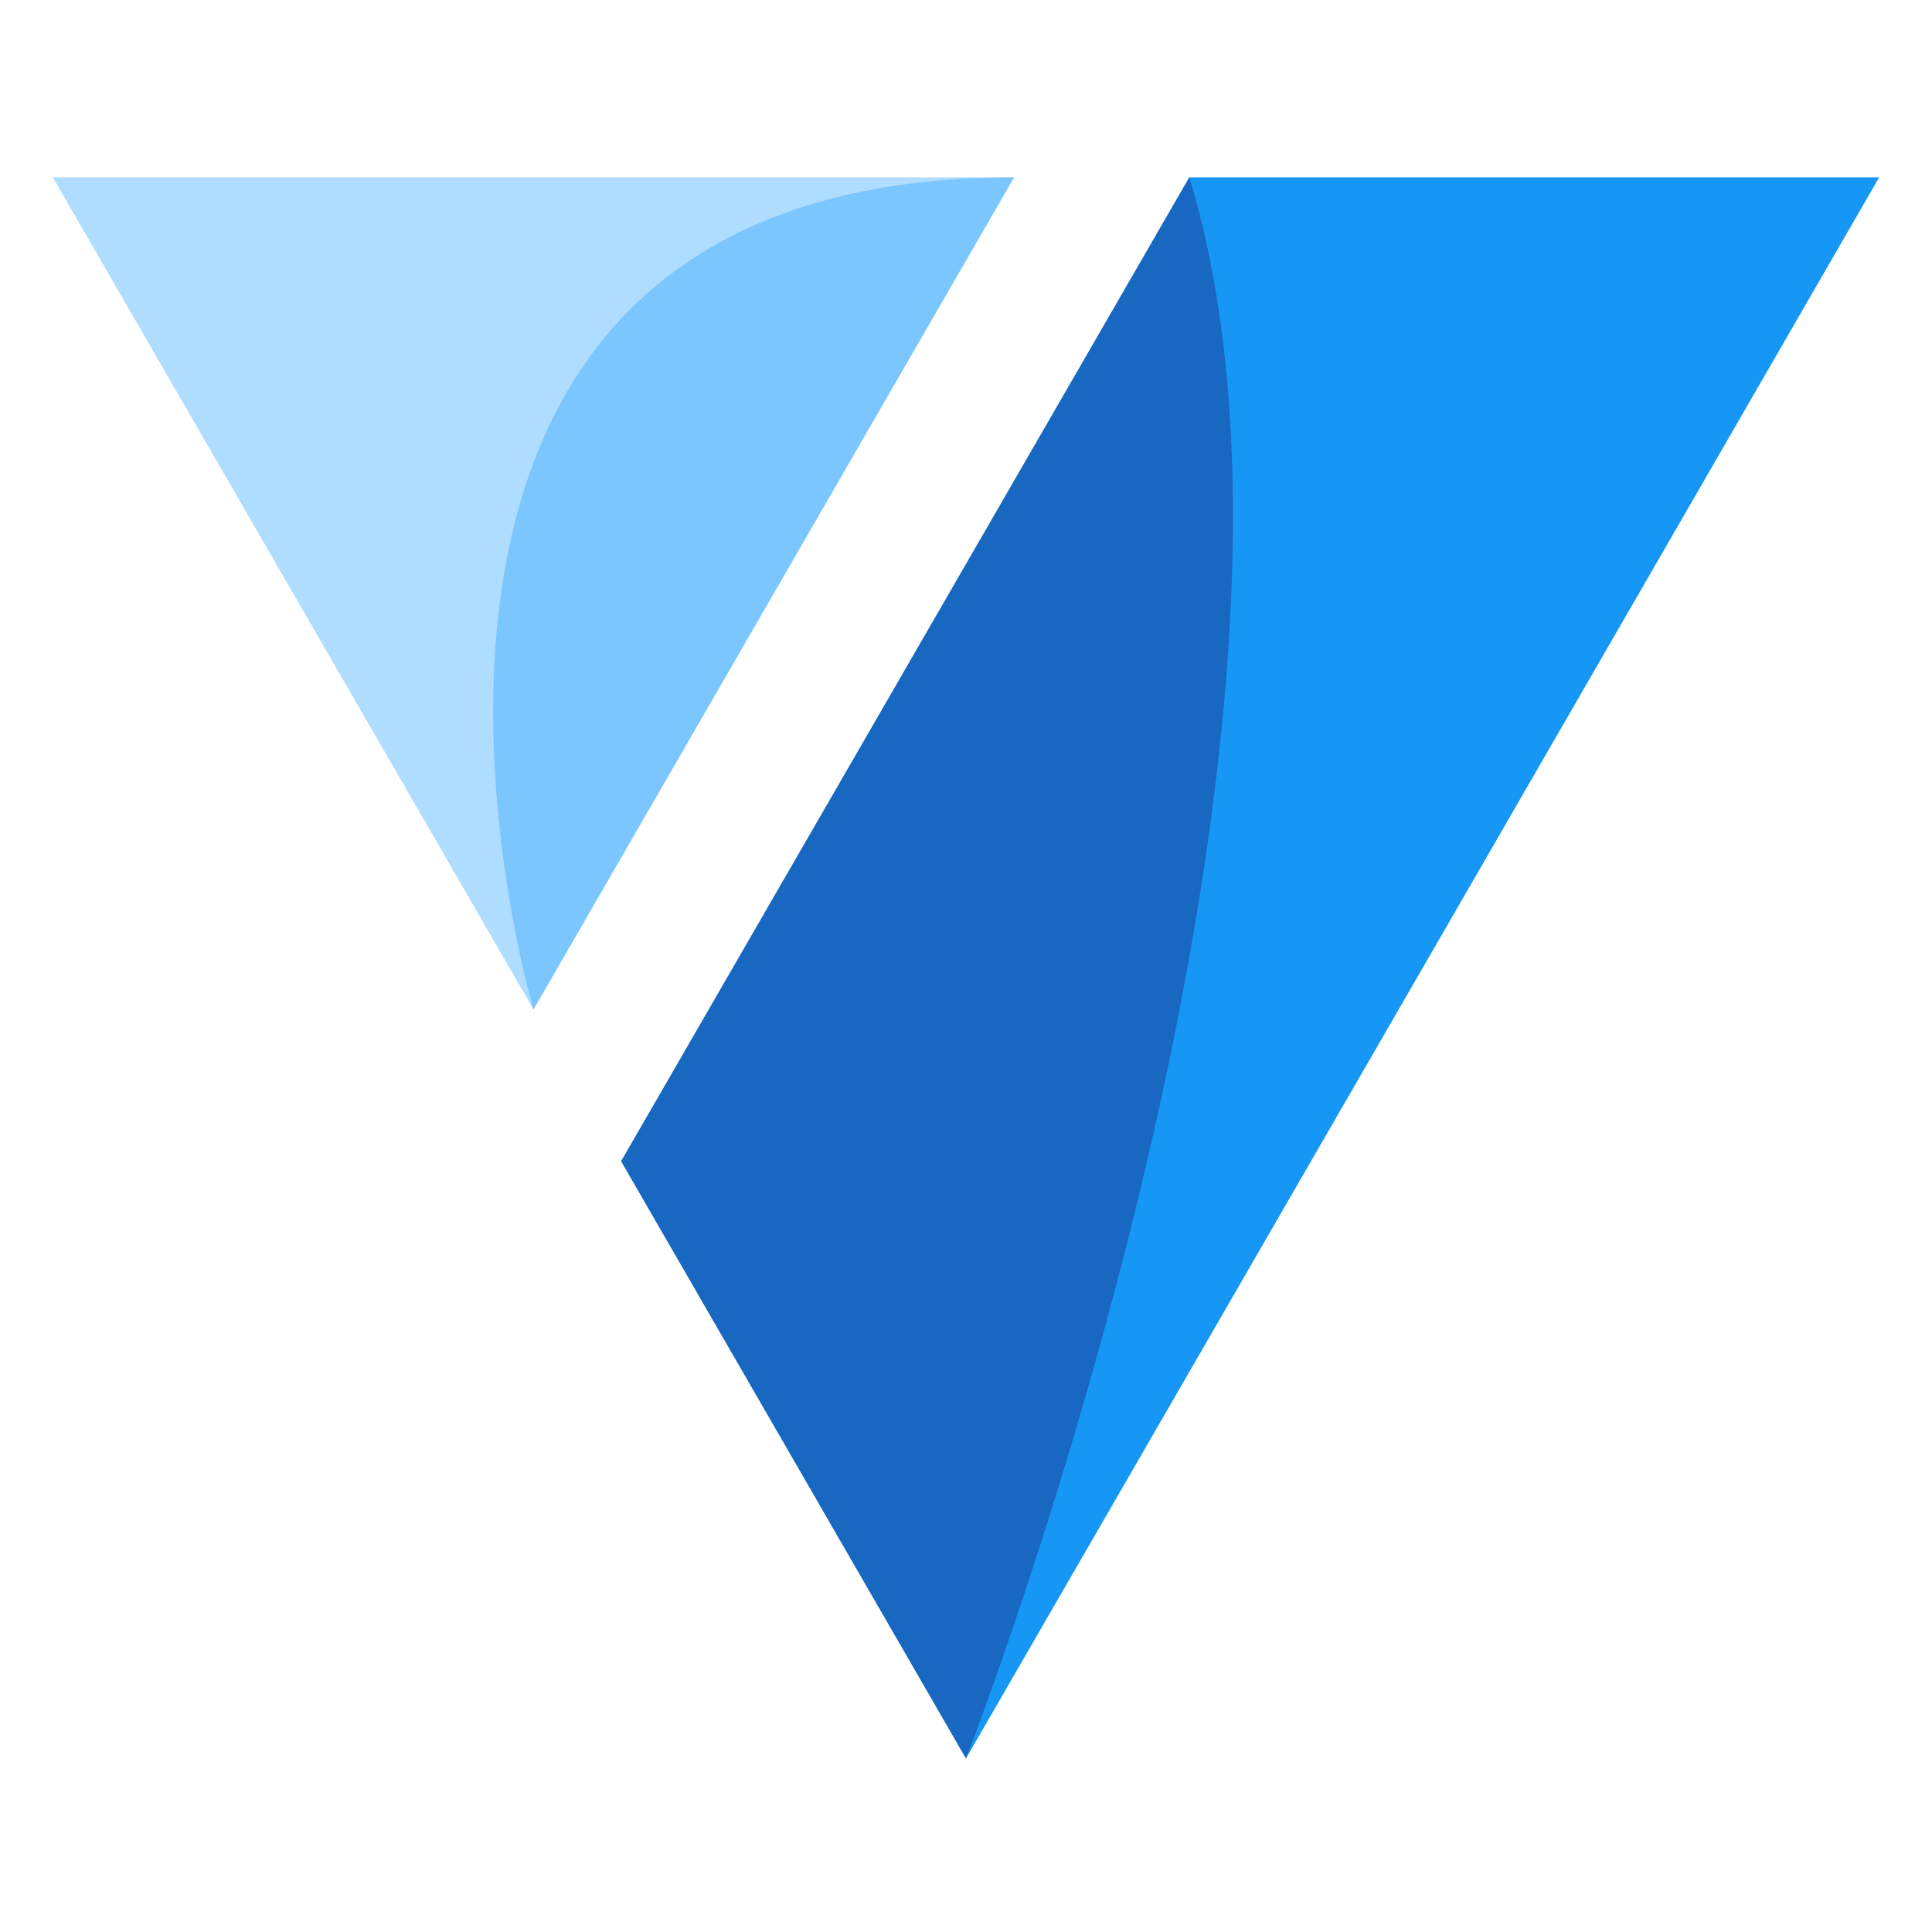
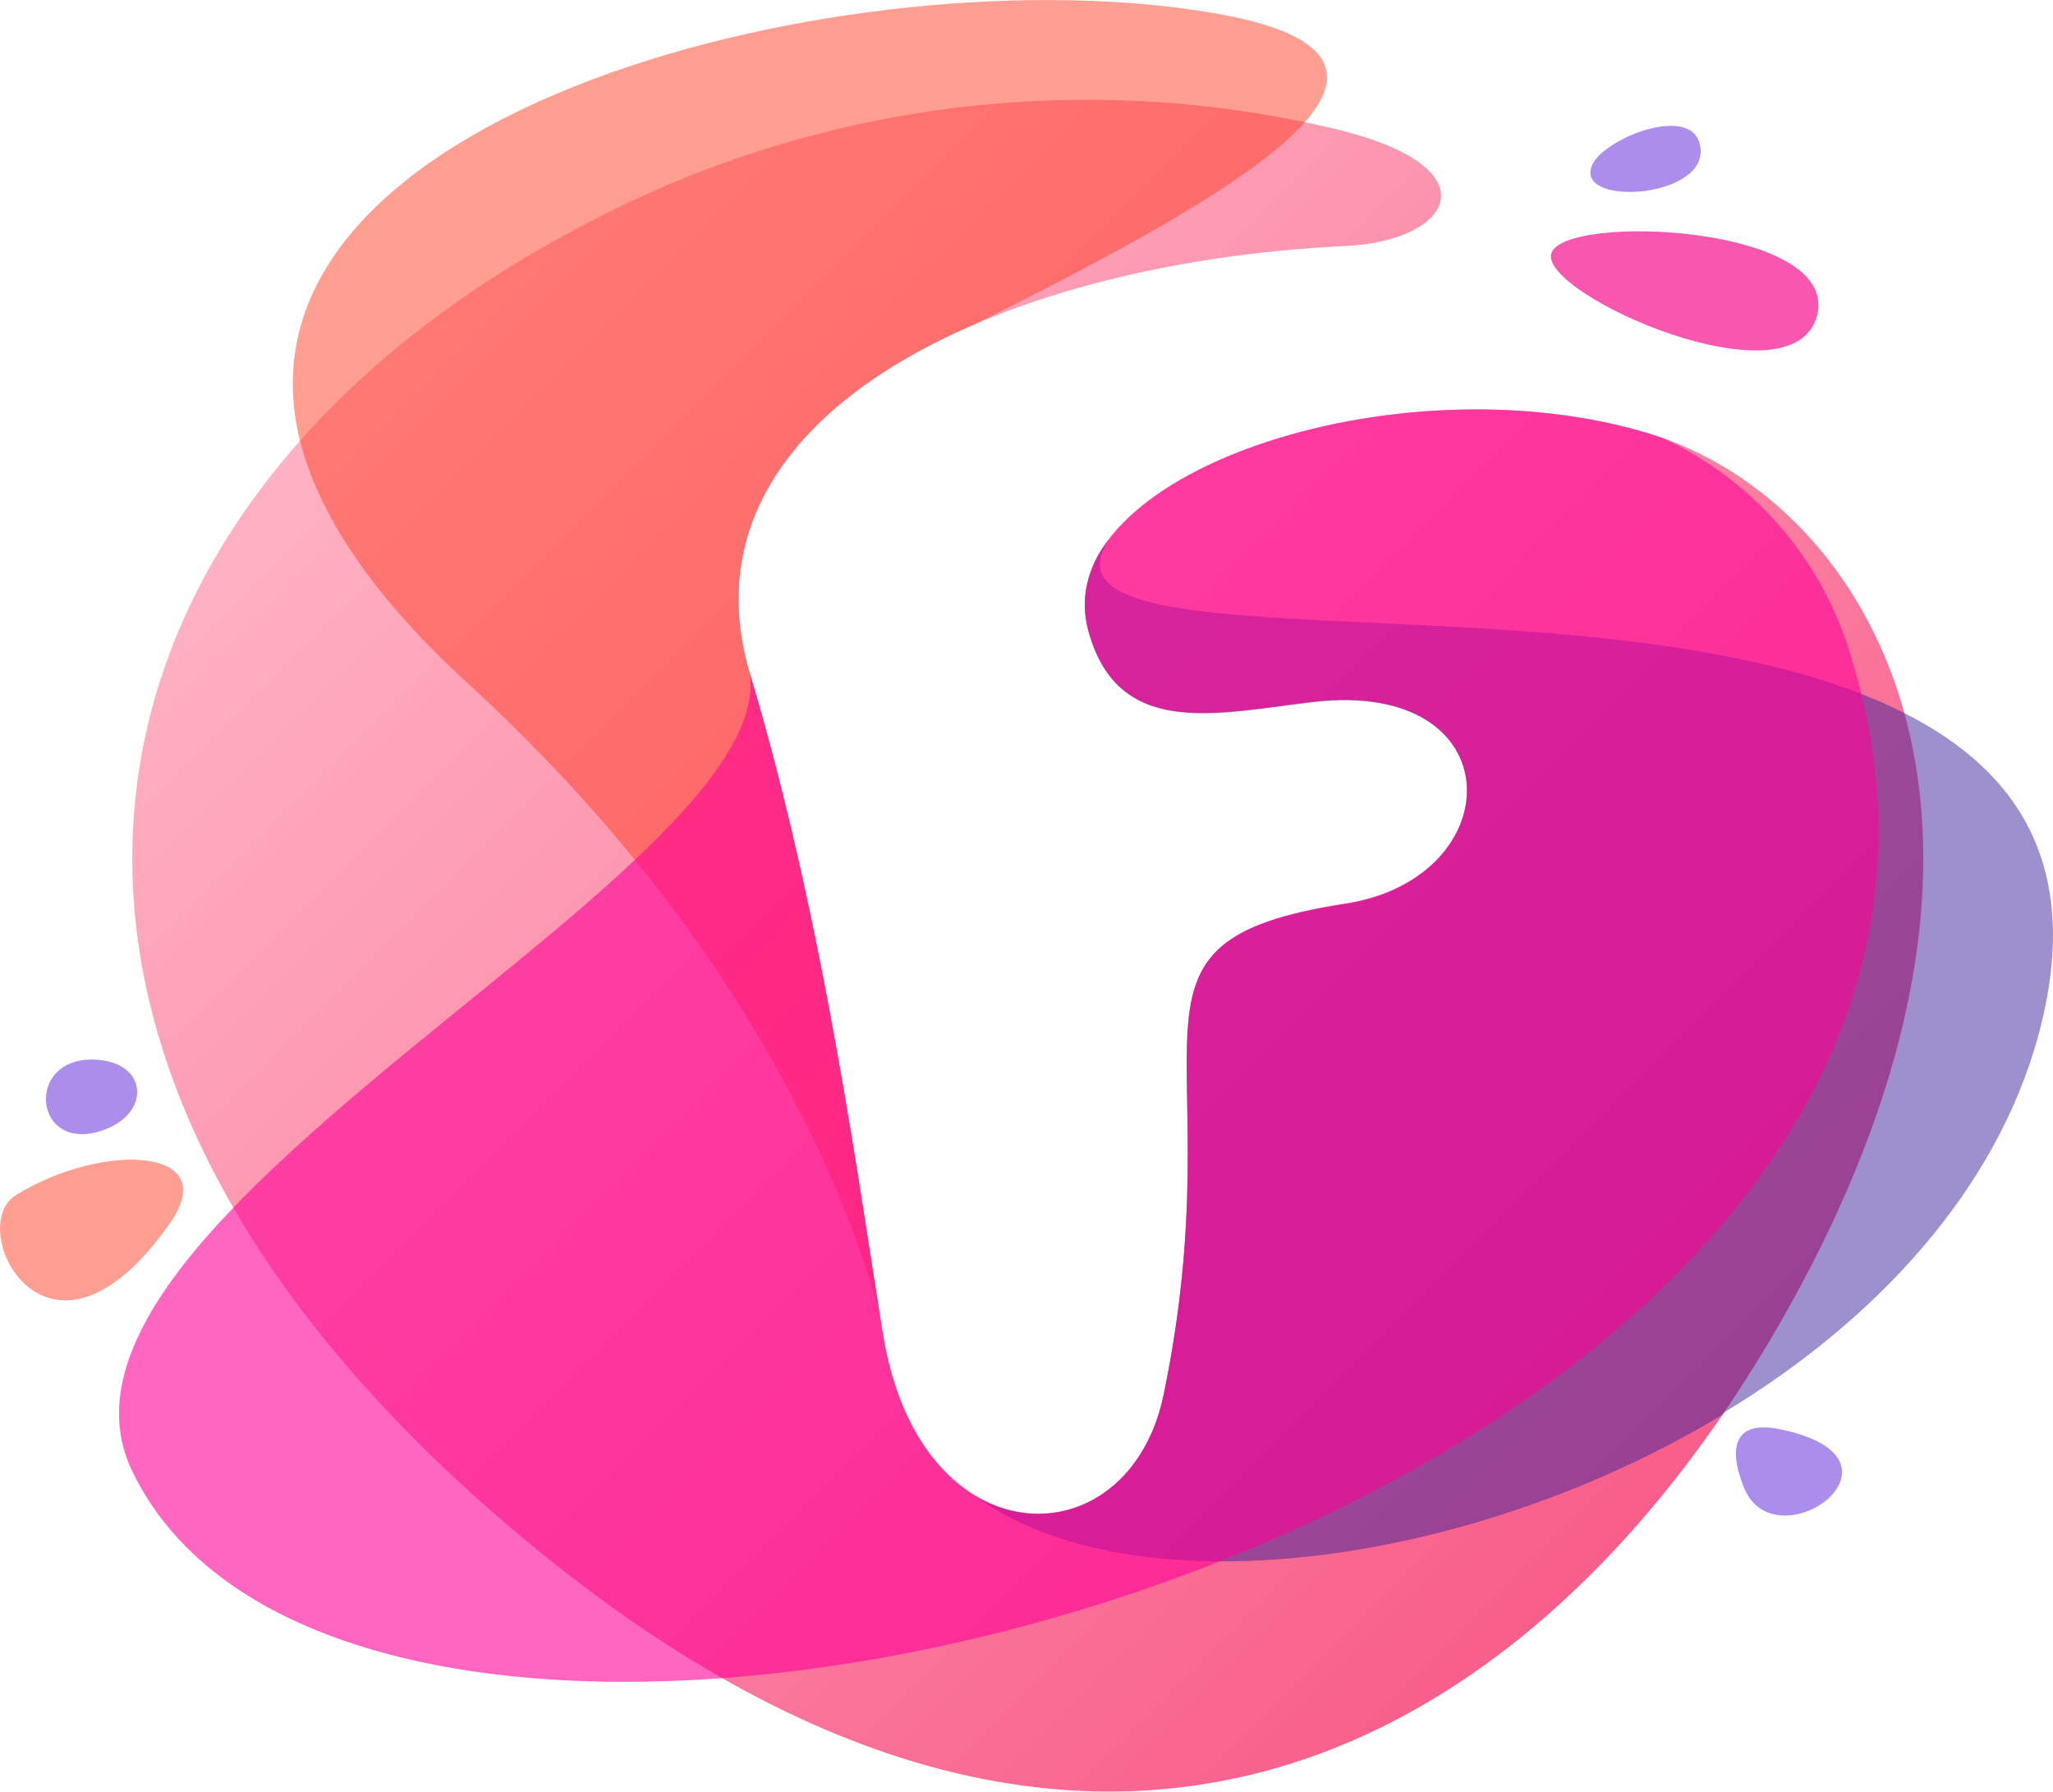
- <svg xmlns="http://www.w3.org/2000/svg" width="512" height="512" viewBox="0 0 512 512" fill="none">
-   <path d="M261.126 140.65L164.624 307.732L256.001 466L377.028 256.5L498.001 47H315.192L261.126 140.65Z" fill="#1697F6" />
-   <path d="M135.027 256.5L141.365 267.518L231.64 111.178L268.731 47H256H14L135.027 256.5Z" fill="#AEDDFF" />
-   <path d="M315.191 47C360.935 197.446 256 466 256 466L164.624 307.732L315.191 47Z" fill="#1867C0" />
-   <path d="M268.731 47C76.003 47 141.366 267.518 141.366 267.518L268.731 47Z" fill="#7BC6FF" />
+ <svg xmlns="http://www.w3.org/2000/svg" viewBox="0 0 111.86 97.6">
+   <defs>
+     <linearGradient id="b3aef464-c1be-4abc-aff0-4d1a6213a26d" x1="23.5" y1="83.25" x2="89.61" y2="17.15" gradientTransform="matrix(1, 0, 0, -1, 0, 99.99)" gradientUnits="userSpaceOnUse">
+       <stop offset="0" stop-color="#ffb2c2" />
+       <stop offset="1" stop-color="#f85e8a" />
+     </linearGradient>
+   </defs>
+   <g id="bbd667b4-e6f3-49c9-a637-1ab5740c9f8d">
+     <g id="a2f27fa9-b6c5-4b69-a4b4-30da4d3058fd">
+       <path d="M73.34,13.4c-19.51.93-36.6,9.49-32.48,23.3s6,28.43,7.27,36.09C50.19,85.09,61.5,85.09,63.4,76c4-19.33-3.84-24.64,9.93-26.78,9-1.4,9.14-12.24-1.78-11-5.31.62-10.68,2.09-12.27-3.95C57.09,26,75.84,19.41,89.82,23.61c11.39,3.43,22,19.54,9,45.09C86.22,93.33,61.46,111.12,28.74,84S3.41,27,32,12.15A58.48,58.48,0,0,1,73.05,7.1C81.41,9.21,79.1,13.12,73.34,13.4Z" fill="url(#b3aef464-c1be-4abc-aff0-4d1a6213a26d)" />
+       <path d="M84.52,13.82C83.93,16.05,97.7,22.16,99,17.2S85.12,11.6,84.52,13.82Z" fill="#f757af" />
+       <path d="M86.78,8.93c-1.15,2.32,6,1.94,5.88-.74S87.52,7.45,86.78,8.93ZM5.59,57.77c-4.38-.6-3.91,5.36.2,3.74C8.13,60.58,8,58.1,5.59,57.77ZM95,81c1.68,4.32,9.81-1.46,2.09-3.11C94.6,77.34,94.1,78.7,95,81Z" fill="#ab8eeb" />
+       <g opacity="0.5">
+         <path d="M.87,65.11c-2.87,1.77,1.76,11,8.39,1.53C12.17,62.5,5.6,62.19.87,65.11Z" fill="#ff3e24" />
+         <path d="M66.1.71C46.66-2.62,11.91,5.93,16.34,24c1,3.93,3.8,8.32,9.06,13.15C40.58,51,46.2,65.05,47.94,71.64c-1.27-7.9-3.16-21.78-7.08-34.94-2.55-8.56,3-15.09,12.29-19.05,7.19-3.6,15-7.67,17.95-11h0C73.43,4,72.68,1.83,66.1.71Zm-12.54,5c1.66-.16,3.33-.25,5-.27C56.89,5.46,55.22,5.55,53.56,5.71Z" fill="#ff3e24" />
+       </g>
+       <path d="M103.76,38.85c1.45,5.24,1.49,11.71-.72,19.28,2.2-7.57,2.17-14,.72-19.28-15.73-8-48.46-2-43.28-9.54a5.57,5.57,0,0,0-1.2,5c1.59,6,7,4.57,12.27,3.95,10.92-1.28,10.81,9.56,1.78,11C59.56,51.33,67.43,56.64,63.4,76c-1.21,5.81-6.24,7.92-10.27,5.5,8.48,6.24,26.78,4,40.73-4.43a.83.83,0,0,1,.08-.12c8.15-4.92,14.81-12,17.13-20.57C113.53,47.28,110,42,103.76,38.85Z" fill="#3c2299" opacity="0.5" style="isolation:isolate" />
+       <path d="M100.83,35.7A19,19,0,0,0,90.6,23.87l-.78-.26c-14-4.2-32.73,2.36-30.54,10.67,1.59,6,7,4.57,12.27,3.95,10.92-1.28,10.81,9.56,1.78,11-13.77,2.1-5.9,7.41-9.93,26.77-1.9,9.12-13.21,9.12-15.27-3.18C46.85,65.13,45,50.52,40.86,36.7c1,7.46-17.94,18.46-28.13,29.08-4.81,5-7.66,9.93-5.53,14.36,4.32,9,17.2,12.39,32.14,11.29l0,0C70.57,89.12,110.68,67.23,100.83,35.7Z" fill="#ff0098" opacity="0.6" />
+     </g>
+   </g>
</svg>
